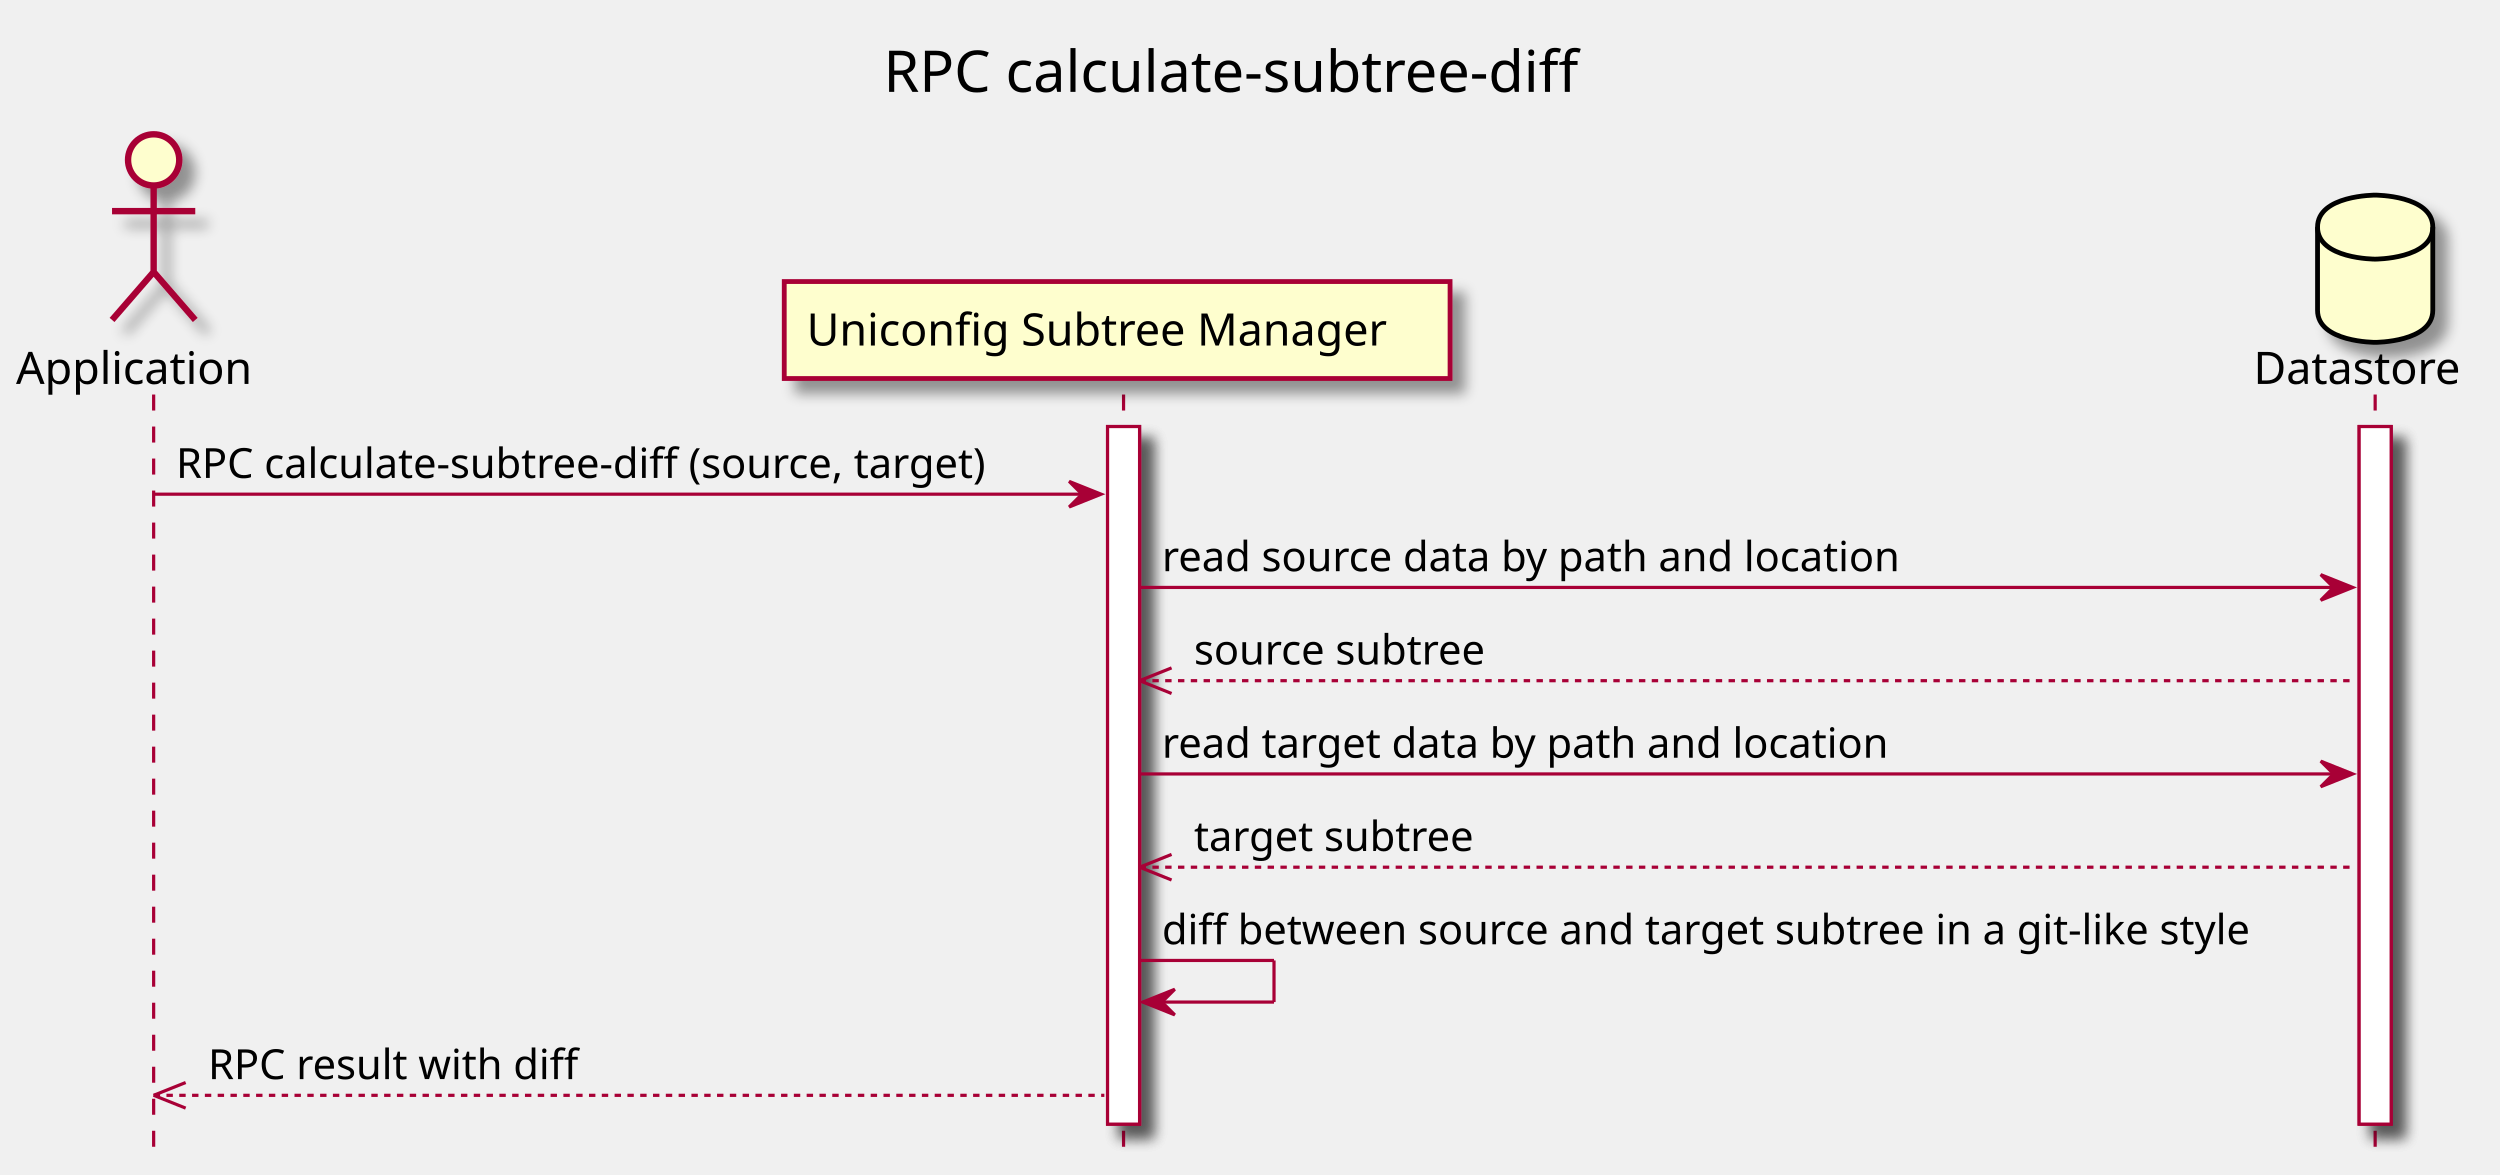
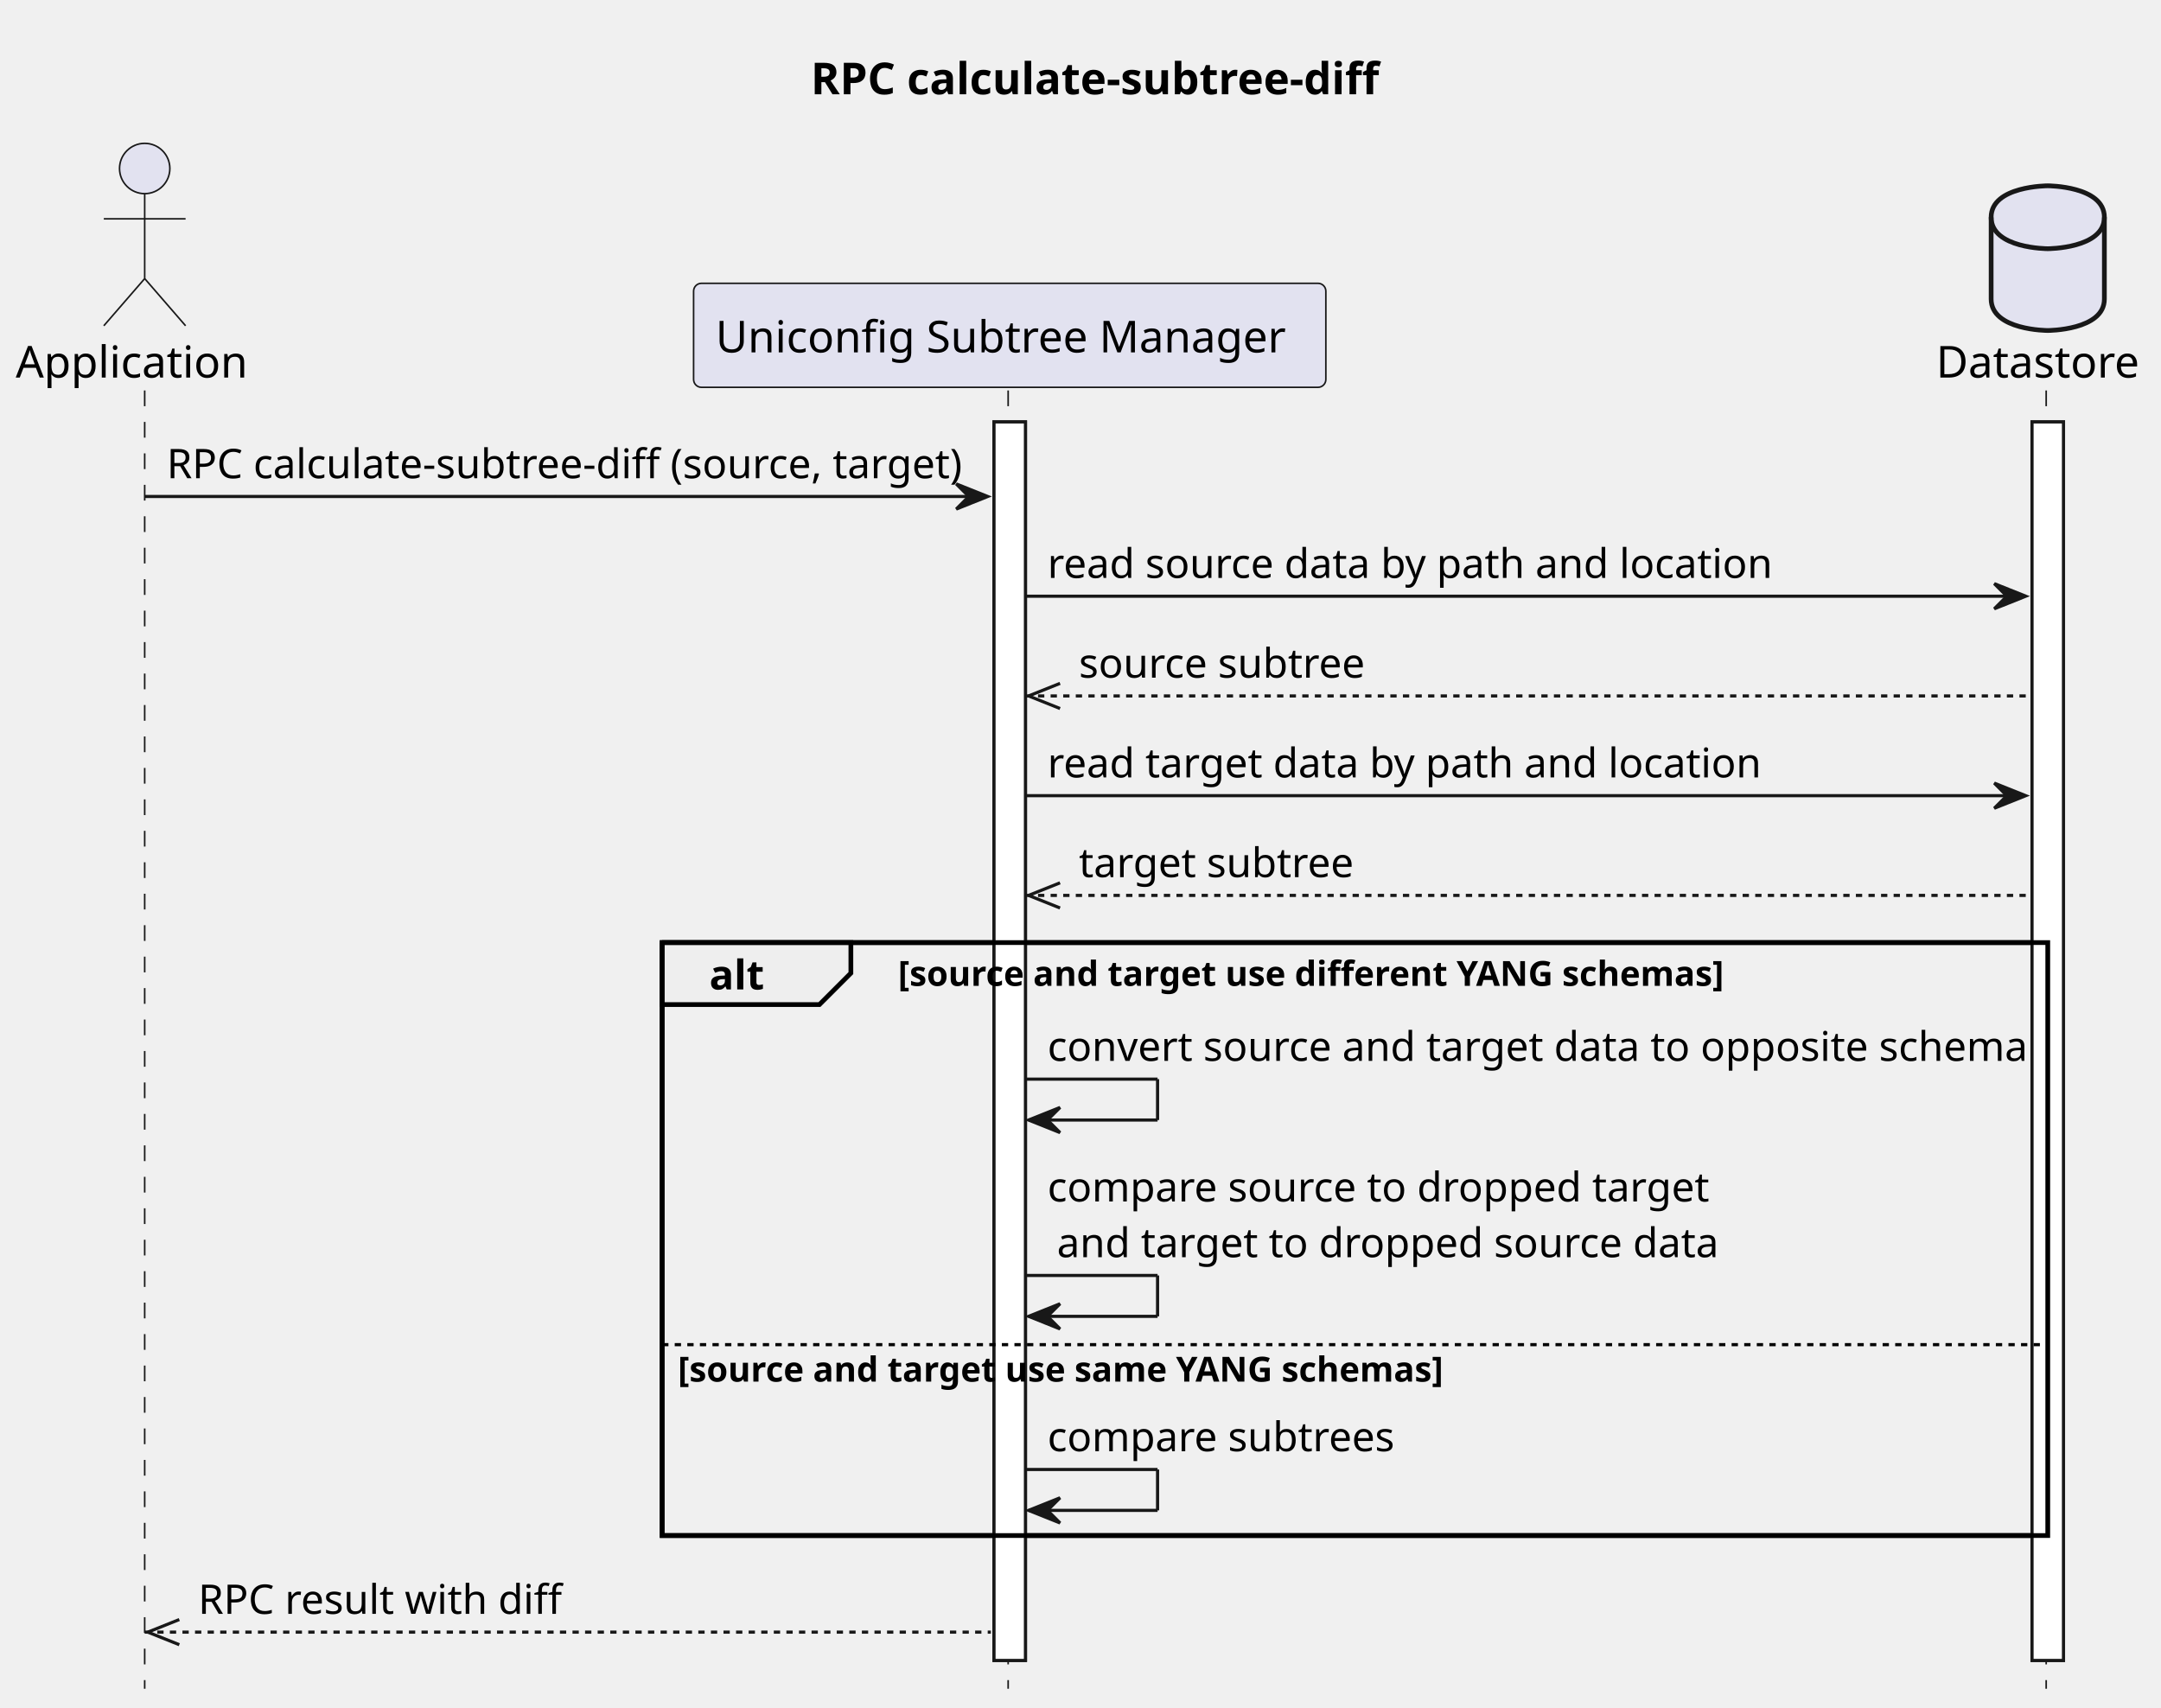
- <svg xmlns="http://www.w3.org/2000/svg" contentScriptType="application/ecmascript" contentStyleType="text/css" height="367px" preserveAspectRatio="none" style="width:781px;height:367px;background:#FFFFFF;" version="1.1" viewBox="0 0 781 367" width="781px" zoomAndPan="magnify">
-   <defs>
-     <filter height="300%" id="f12ye8m17c9a9q" width="300%" x="-1" y="-1">
-       <feGaussianBlur result="blurOut" stdDeviation="2.0" />
-       <feColorMatrix in="blurOut" result="blurOut2" type="matrix" values="0 0 0 0 0 0 0 0 0 0 0 0 0 0 0 0 0 0 .4 0" />
-       <feOffset dx="4.0" dy="4.0" in="blurOut2" result="blurOut3" />
-       <feBlend in="SourceGraphic" in2="blurOut3" mode="normal" />
-     </filter>
-   </defs>
+ <svg xmlns="http://www.w3.org/2000/svg" contentStyleType="text/css" height="543px" preserveAspectRatio="none" style="width:687px;height:543px;background:#FFFFFF;" version="1.1" viewBox="0 0 687 543" width="687px" zoomAndPan="magnify">
+   <defs />
  <g>
-     <text fill="#000000" font-family="sans-serif" font-size="18" lengthAdjust="spacing" textLength="233" x="276" y="28.708">RPC calculate-subtree-diff
+     <text fill="#000000" font-family="sans-serif" font-size="14" font-weight="bold" lengthAdjust="spacing" textLength="175" x="257.75" y="29.966">RPC calculate-subtree-diff
        </text>
-     <rect fill="#FFFFFF" filter="url(#f12ye8m17c9a9q)" height="217.93" style="stroke:#A80036;stroke-width:1.0;" width="10" x="346" y="133.25" />
-     <rect fill="#FFFFFF" filter="url(#f12ye8m17c9a9q)" height="217.93" style="stroke:#A80036;stroke-width:1.0;" width="10" x="737" y="133.25" />
-     <line style="stroke:#A80036;stroke-width:1.0;stroke-dasharray:5.0,5.0;" x1="48" x2="48" y1="123.25" y2="360.18" />
-     <line style="stroke:#A80036;stroke-width:1.0;stroke-dasharray:5.0,5.0;" x1="351" x2="351" y1="123.25" y2="360.18" />
-     <line style="stroke:#A80036;stroke-width:1.0;stroke-dasharray:5.0,5.0;" x1="742" x2="742" y1="123.25" y2="360.18" />
-     <text fill="#000000" font-family="sans-serif" font-size="14" lengthAdjust="spacing" textLength="80" x="5" y="119.948">Application
+     <rect fill="#FFFFFF" height="393.748" style="stroke:#181818;stroke-width:1.0;" width="10" x="316" y="134.136" />
+     <rect fill="#FFFFFF" height="393.748" style="stroke:#181818;stroke-width:1.0;" width="10" x="646" y="134.136" />
+     <rect fill="none" height="188.512" style="stroke:#000000;stroke-width:1.5;" width="440.5" x="210.5" y="299.666" />
+     <line style="stroke:#181818;stroke-width:0.5;stroke-dasharray:5.0,5.0;" x1="46" x2="46" y1="124.136" y2="536.884" />
+     <line style="stroke:#181818;stroke-width:0.5;stroke-dasharray:5.0,5.0;" x1="320.5" x2="320.5" y1="124.136" y2="536.884" />
+     <line style="stroke:#181818;stroke-width:0.5;stroke-dasharray:5.0,5.0;" x1="650.5" x2="650.5" y1="124.136" y2="536.884" />
+     <text fill="#000000" font-family="sans-serif" font-size="14" lengthAdjust="spacing" textLength="76" x="5" y="120.034">Application
        </text>
-     <ellipse cx="48" cy="49.953" fill="#FEFECE" filter="url(#f12ye8m17c9a9q)" rx="8" ry="8" style="stroke:#A80036;stroke-width:2.0;" />
-     <path d="M48,57.953 L48,84.953 M35,65.953 L61,65.953 M48,84.953 L35,99.953 M48,84.953 L61,99.953 " fill="none" filter="url(#f12ye8m17c9a9q)" style="stroke:#A80036;stroke-width:2.0;" />
-     <rect fill="#FEFECE" filter="url(#f12ye8m17c9a9q)" height="30.297" style="stroke:#A80036;stroke-width:1.5;" width="208" x="245" y="87.953" />
-     <text fill="#000000" font-family="sans-serif" font-size="14" lengthAdjust="spacing" textLength="194" x="252" y="107.948">Uniconfig Subtree Manager
+     <ellipse cx="46" cy="53.568" fill="#E2E2F0" rx="8" ry="8" style="stroke:#181818;stroke-width:0.5;" />
+     <path d="M46,61.568 L46,88.568 M33,69.568 L59,69.568 M46,88.568 L33,103.568 M46,88.568 L59,103.568 " fill="none" style="stroke:#181818;stroke-width:0.5;" />
+     <rect fill="#E2E2F0" height="33.068" rx="2.5" ry="2.5" style="stroke:#181818;stroke-width:0.5;" width="201" x="220.5" y="90.068" />
+     <text fill="#000000" font-family="sans-serif" font-size="14" lengthAdjust="spacing" textLength="187" x="227.5" y="112.034">Uniconfig Subtree Manager
        </text>
-     <text fill="#000000" font-family="sans-serif" font-size="14" lengthAdjust="spacing" textLength="70" x="704" y="119.948">Datastore
+     <text fill="#000000" font-family="sans-serif" font-size="14" lengthAdjust="spacing" textLength="65" x="615.5" y="120.034">Datastore
        </text>
-     <path d="M724,70.953 C724,60.953 742,60.953 742,60.953 C742,60.953 760,60.953 760,70.953 L760,96.953 C760,106.953 742,106.953 742,106.953 C742,106.953 724,106.953 724,96.953 L724,70.953 " fill="#FEFECE" filter="url(#f12ye8m17c9a9q)" style="stroke:#000000;stroke-width:1.5;" />
-     <path d="M724,70.953 C724,80.953 742,80.953 742,80.953 C742,80.953 760,80.953 760,70.953 " fill="none" style="stroke:#000000;stroke-width:1.5;" />
-     <rect fill="#FFFFFF" filter="url(#f12ye8m17c9a9q)" height="217.93" style="stroke:#A80036;stroke-width:1.0;" width="10" x="346" y="133.25" />
-     <rect fill="#FFFFFF" filter="url(#f12ye8m17c9a9q)" height="217.93" style="stroke:#A80036;stroke-width:1.0;" width="10" x="737" y="133.25" />
-     <polygon fill="#A80036" points="334,150.383,344,154.383,334,158.383,338,154.383" style="stroke:#A80036;stroke-width:1.0;" />
-     <line style="stroke:#A80036;stroke-width:1.0;" x1="48" x2="340" y1="154.383" y2="154.383" />
-     <text fill="#000000" font-family="sans-serif" font-size="13" lengthAdjust="spacing" textLength="274" x="55" y="149.317">RPC calculate-subtree-diff (source, target)
+     <path d="M633,69.068 C633,59.068 651,59.068 651,59.068 C651,59.068 669,59.068 669,69.068 L669,95.068 C669,105.068 651,105.068 651,105.068 C651,105.068 633,105.068 633,95.068 L633,69.068 " fill="#E2E2F0" style="stroke:#181818;stroke-width:1.5;" />
+     <path d="M633,69.068 C633,79.068 651,79.068 651,79.068 C651,79.068 669,79.068 669,69.068 " fill="none" style="stroke:#181818;stroke-width:1.5;" />
+     <rect fill="#FFFFFF" height="393.748" style="stroke:#181818;stroke-width:1.0;" width="10" x="316" y="134.136" />
+     <rect fill="#FFFFFF" height="393.748" style="stroke:#181818;stroke-width:1.0;" width="10" x="646" y="134.136" />
+     <polygon fill="#181818" points="304,153.842,314,157.842,304,161.842,308,157.842" style="stroke:#181818;stroke-width:1.0;" />
+     <line style="stroke:#181818;stroke-width:1.0;" x1="46" x2="310" y1="157.842" y2="157.842" />
+     <text fill="#000000" font-family="sans-serif" font-size="13" lengthAdjust="spacing" textLength="246" x="53" y="152.033">RPC calculate-subtree-diff (source, target)
        </text>
-     <polygon fill="#A80036" points="725,179.516,735,183.516,725,187.516,729,183.516" style="stroke:#A80036;stroke-width:1.0;" />
-     <line style="stroke:#A80036;stroke-width:1.0;" x1="356" x2="731" y1="183.516" y2="183.516" />
-     <text fill="#000000" font-family="sans-serif" font-size="13" lengthAdjust="spacing" textLength="246" x="363" y="178.45">read source data by path and location
+     <polygon fill="#181818" points="634,185.548,644,189.548,634,193.548,638,189.548" style="stroke:#181818;stroke-width:1.0;" />
+     <line style="stroke:#181818;stroke-width:1.0;" x1="326" x2="640" y1="189.548" y2="189.548" />
+     <text fill="#000000" font-family="sans-serif" font-size="13" lengthAdjust="spacing" textLength="226" x="333" y="183.739">read source data by path and location
        </text>
-     <line style="stroke:#A80036;stroke-width:1.0;" x1="356" x2="366" y1="212.648" y2="208.648" />
-     <line style="stroke:#A80036;stroke-width:1.0;" x1="356" x2="366" y1="212.648" y2="216.648" />
-     <line style="stroke:#A80036;stroke-width:1.0;stroke-dasharray:2.0,2.0;" x1="356" x2="736" y1="212.648" y2="212.648" />
-     <text fill="#000000" font-family="sans-serif" font-size="13" lengthAdjust="spacing" textLength="96" x="373" y="207.583">source subtree
+     <line style="stroke:#181818;stroke-width:1.0;" x1="327" x2="337" y1="221.254" y2="217.254" />
+     <line style="stroke:#181818;stroke-width:1.0;" x1="327" x2="337" y1="221.254" y2="225.254" />
+     <line style="stroke:#181818;stroke-width:1.0;stroke-dasharray:2.0,2.0;" x1="326" x2="645" y1="221.254" y2="221.254" />
+     <text fill="#000000" font-family="sans-serif" font-size="13" lengthAdjust="spacing" textLength="89" x="343" y="215.445">source subtree
        </text>
-     <polygon fill="#A80036" points="725,237.781,735,241.781,725,245.781,729,241.781" style="stroke:#A80036;stroke-width:1.0;" />
-     <line style="stroke:#A80036;stroke-width:1.0;" x1="356" x2="731" y1="241.781" y2="241.781" />
-     <text fill="#000000" font-family="sans-serif" font-size="13" lengthAdjust="spacing" textLength="242" x="363" y="236.715">read target data by path and location
+     <polygon fill="#181818" points="634,248.96,644,252.96,634,256.96,638,252.96" style="stroke:#181818;stroke-width:1.0;" />
+     <line style="stroke:#181818;stroke-width:1.0;" x1="326" x2="640" y1="252.96" y2="252.96" />
+     <text fill="#000000" font-family="sans-serif" font-size="13" lengthAdjust="spacing" textLength="223" x="333" y="247.151">read target data by path and location
        </text>
-     <line style="stroke:#A80036;stroke-width:1.0;" x1="356" x2="366" y1="270.914" y2="266.914" />
-     <line style="stroke:#A80036;stroke-width:1.0;" x1="356" x2="366" y1="270.914" y2="274.914" />
-     <line style="stroke:#A80036;stroke-width:1.0;stroke-dasharray:2.0,2.0;" x1="356" x2="736" y1="270.914" y2="270.914" />
-     <text fill="#000000" font-family="sans-serif" font-size="13" lengthAdjust="spacing" textLength="92" x="373" y="265.848">target subtree
+     <line style="stroke:#181818;stroke-width:1.0;" x1="327" x2="337" y1="284.666" y2="280.666" />
+     <line style="stroke:#181818;stroke-width:1.0;" x1="327" x2="337" y1="284.666" y2="288.666" />
+     <line style="stroke:#181818;stroke-width:1.0;stroke-dasharray:2.0,2.0;" x1="326" x2="645" y1="284.666" y2="284.666" />
+     <text fill="#000000" font-family="sans-serif" font-size="13" lengthAdjust="spacing" textLength="86" x="343" y="278.857">target subtree
        </text>
-     <line style="stroke:#A80036;stroke-width:1.0;" x1="356" x2="398" y1="300.047" y2="300.047" />
-     <line style="stroke:#A80036;stroke-width:1.0;" x1="398" x2="398" y1="300.047" y2="313.047" />
-     <line style="stroke:#A80036;stroke-width:1.0;" x1="357" x2="398" y1="313.047" y2="313.047" />
-     <polygon fill="#A80036" points="367,309.047,357,313.047,367,317.047,363,313.047" style="stroke:#A80036;stroke-width:1.0;" />
-     <text fill="#000000" font-family="sans-serif" font-size="13" lengthAdjust="spacing" textLength="367" x="363" y="294.981">diff between source and target subtree in a git-like style
+     <path d="M210.5,299.666 L270.5,299.666 L270.5,309.372 L260.5,319.372 L210.5,319.372 L210.5,299.666 " fill="#EEEEEE" style="stroke:#000000;stroke-width:1.5;" />
+     <rect fill="none" height="188.512" style="stroke:#000000;stroke-width:1.5;" width="440.5" x="210.5" y="299.666" />
+     <text fill="#000000" font-family="sans-serif" font-size="13" font-weight="bold" lengthAdjust="spacing" textLength="15" x="225.5" y="314.563">alt
        </text>
-     <line style="stroke:#A80036;stroke-width:1.0;" x1="48" x2="58" y1="342.18" y2="338.18" />
-     <line style="stroke:#A80036;stroke-width:1.0;" x1="48" x2="58" y1="342.18" y2="346.18" />
-     <line style="stroke:#A80036;stroke-width:1.0;stroke-dasharray:2.0,2.0;" x1="48" x2="345" y1="342.18" y2="342.18" />
-     <text fill="#000000" font-family="sans-serif" font-size="13" lengthAdjust="spacing" textLength="125" x="65" y="337.114">RPC result with diff
+     <text fill="#000000" font-family="sans-serif" font-size="11" font-weight="bold" lengthAdjust="spacing" textLength="250" x="285.5" y="313.425">[source and target use different YANG schemas]
+         </text>
+     <line style="stroke:#181818;stroke-width:1.0;" x1="326" x2="368" y1="343.078" y2="343.078" />
+     <line style="stroke:#181818;stroke-width:1.0;" x1="368" x2="368" y1="343.078" y2="356.078" />
+     <line style="stroke:#181818;stroke-width:1.0;" x1="327" x2="368" y1="356.078" y2="356.078" />
+     <polygon fill="#181818" points="337,352.078,327,356.078,337,360.078,333,356.078" style="stroke:#181818;stroke-width:1.0;" />
+     <text fill="#000000" font-family="sans-serif" font-size="13" lengthAdjust="spacing" textLength="306" x="333" y="337.269">convert source and target data to opposite schema
+         </text>
+     <line style="stroke:#181818;stroke-width:1.0;" x1="326" x2="368" y1="405.49" y2="405.49" />
+     <line style="stroke:#181818;stroke-width:1.0;" x1="368" x2="368" y1="405.49" y2="418.49" />
+     <line style="stroke:#181818;stroke-width:1.0;" x1="327" x2="368" y1="418.49" y2="418.49" />
+     <polygon fill="#181818" points="337,414.49,327,418.49,337,422.49,333,418.49" style="stroke:#181818;stroke-width:1.0;" />
+     <text fill="#000000" font-family="sans-serif" font-size="13" lengthAdjust="spacing" textLength="207" x="333" y="381.975">compare source to dropped target
+         </text>
+     <text fill="#000000" font-family="sans-serif" font-size="13" lengthAdjust="spacing" textLength="207" x="336" y="399.681">and target to dropped source data
+         </text>
+     <line style="stroke:#000000;stroke-width:1.0;stroke-dasharray:2.0,2.0;" x1="210.5" x2="651" y1="427.49" y2="427.49" />
+     <text fill="#000000" font-family="sans-serif" font-size="11" font-weight="bold" lengthAdjust="spacing" textLength="231" x="215.5" y="439.249">[source and target use same YANG schemas]
+         </text>
+     <line style="stroke:#181818;stroke-width:1.0;" x1="326" x2="368" y1="467.178" y2="467.178" />
+     <line style="stroke:#181818;stroke-width:1.0;" x1="368" x2="368" y1="467.178" y2="480.178" />
+     <line style="stroke:#181818;stroke-width:1.0;" x1="327" x2="368" y1="480.178" y2="480.178" />
+     <polygon fill="#181818" points="337,476.178,327,480.178,337,484.178,333,480.178" style="stroke:#181818;stroke-width:1.0;" />
+     <text fill="#000000" font-family="sans-serif" font-size="13" lengthAdjust="spacing" textLength="108" x="333" y="461.369">compare subtrees
+         </text>
+     <line style="stroke:#181818;stroke-width:1.0;" x1="47" x2="57" y1="518.884" y2="514.884" />
+     <line style="stroke:#181818;stroke-width:1.0;" x1="47" x2="57" y1="518.884" y2="522.884" />
+     <line style="stroke:#181818;stroke-width:1.0;stroke-dasharray:2.0,2.0;" x1="46" x2="315" y1="518.884" y2="518.884" />
+     <text fill="#000000" font-family="sans-serif" font-size="13" lengthAdjust="spacing" textLength="112" x="63" y="513.075">RPC result with diff
        </text>
  </g>
</svg>
